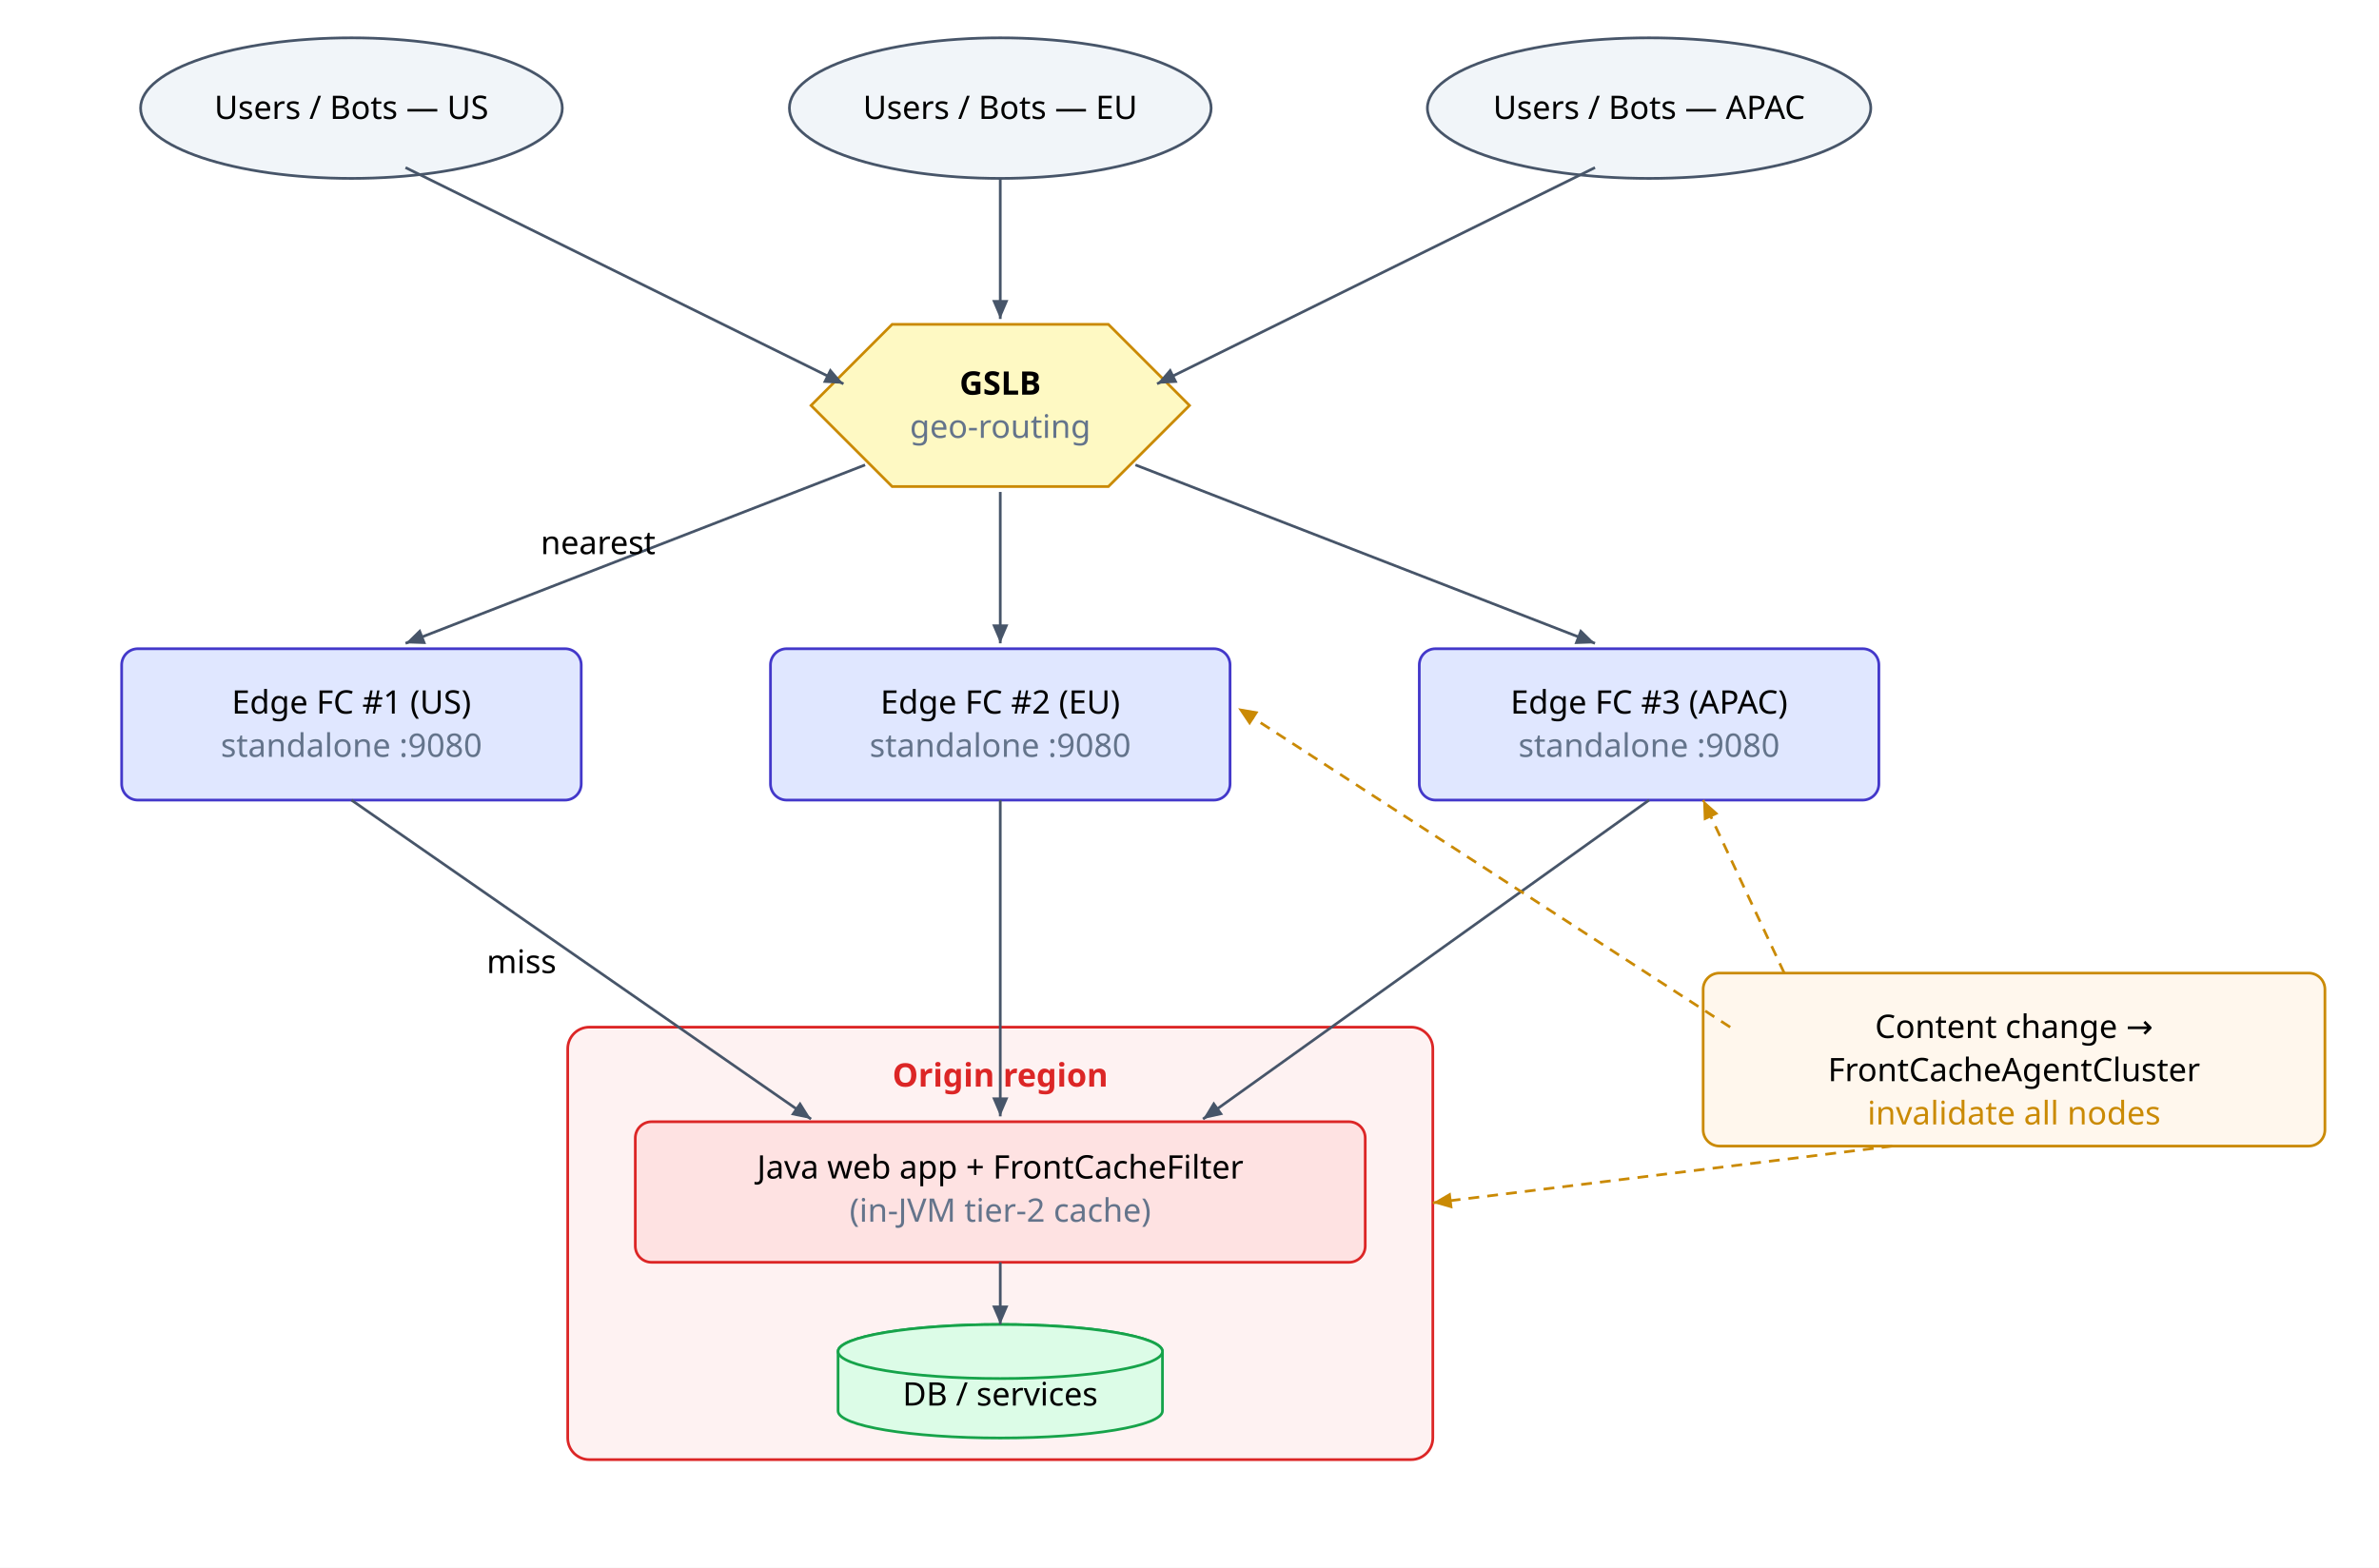
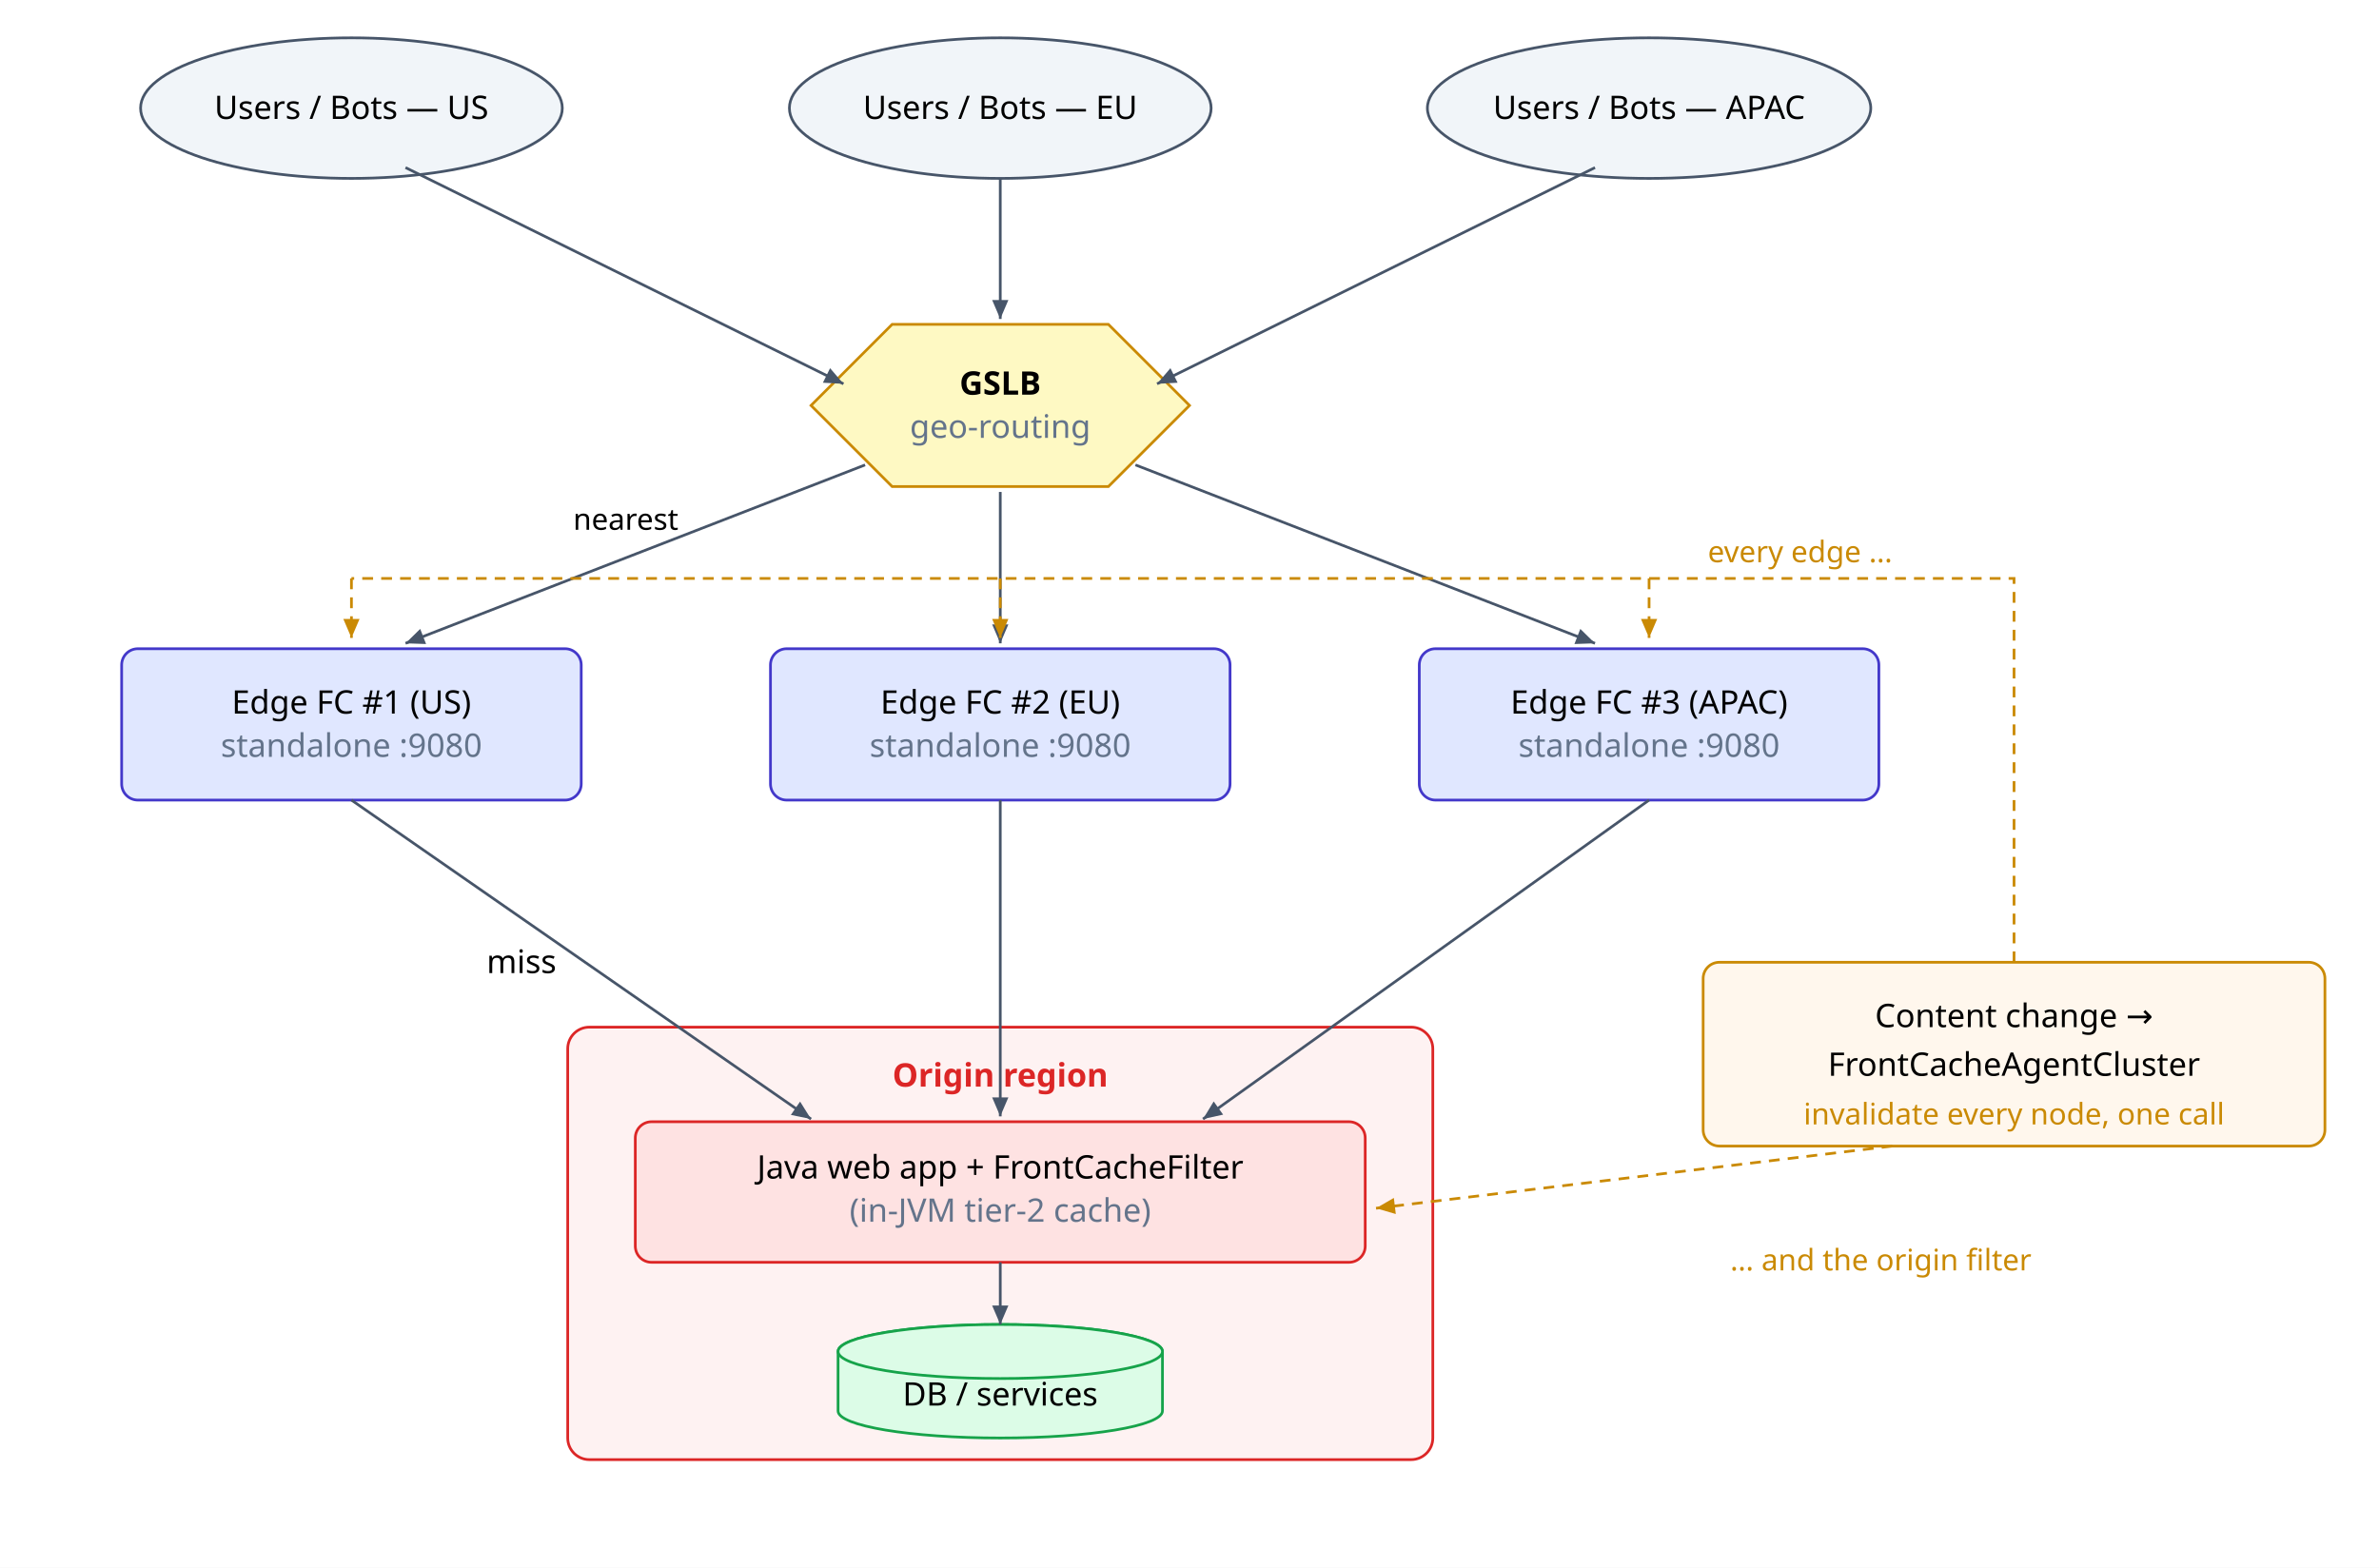
<svg xmlns="http://www.w3.org/2000/svg" viewBox="0 0 880 580" width="880" height="580" font-family="sans-serif" font-size="12">
  <defs>
    <marker id="a" markerWidth="9" markerHeight="9" refX="7" refY="3" orient="auto">
      <path d="M0,0 L7,3 L0,6 z" fill="#475569" />
    </marker>
    <marker id="am" markerWidth="9" markerHeight="9" refX="7" refY="3" orient="auto">
      <path d="M0,0 L7,3 L0,6 z" fill="#ca8a04" />
    </marker>
  </defs>
  <rect x="0" y="0" width="880" height="580" fill="#ffffff" />
  <ellipse cx="130" cy="40" rx="78" ry="26" fill="#f1f5f9" stroke="#475569" />
  <text x="130" y="44" text-anchor="middle">Users / Bots — US</text>
  <ellipse cx="370" cy="40" rx="78" ry="26" fill="#f1f5f9" stroke="#475569" />
  <text x="370" y="44" text-anchor="middle">Users / Bots — EU</text>
  <ellipse cx="610" cy="40" rx="82" ry="26" fill="#f1f5f9" stroke="#475569" />
  <text x="610" y="44" text-anchor="middle">Users / Bots — APAC</text>
  <polygon points="300,150 330,120 410,120 440,150 410,180 330,180" fill="#fef9c3" stroke="#ca8a04" />
  <text x="370" y="146" text-anchor="middle" font-weight="bold">GSLB</text>
  <text x="370" y="162" text-anchor="middle" fill="#64748b">geo-routing</text>
  <rect x="45" y="240" width="170" height="56" rx="6" fill="#e0e7ff" stroke="#4338ca" />
  <text x="130" y="264" text-anchor="middle">Edge FC #1 (US)</text>
  <text x="130" y="280" text-anchor="middle" fill="#64748b">standalone :9080</text>
  <rect x="285" y="240" width="170" height="56" rx="6" fill="#e0e7ff" stroke="#4338ca" />
  <text x="370" y="264" text-anchor="middle">Edge FC #2 (EU)</text>
  <text x="370" y="280" text-anchor="middle" fill="#64748b">standalone :9080</text>
  <rect x="525" y="240" width="170" height="56" rx="6" fill="#e0e7ff" stroke="#4338ca" />
  <text x="610" y="264" text-anchor="middle">Edge FC #3 (APAC)</text>
  <text x="610" y="280" text-anchor="middle" fill="#64748b">standalone :9080</text>
  <rect x="210" y="380" width="320" height="160" rx="8" fill="#fef2f2" stroke="#dc2626" />
  <text x="370" y="402" text-anchor="middle" font-weight="bold" fill="#dc2626">Origin region</text>
  <rect x="235" y="415" width="270" height="52" rx="6" fill="#fee2e2" stroke="#dc2626" />
  <text x="370" y="436" text-anchor="middle">Java web app + FrontCacheFilter</text>
  <text x="370" y="452" text-anchor="middle" fill="#64748b">(in-JVM tier-2 cache)</text>
  <path d="M310,500 v22 a60,10 0 0 0 120,0 v-22 a60,10 0 0 0 -120,0 z" fill="#dcfce7" stroke="#16a34a" />
  <ellipse cx="370" cy="500" rx="60" ry="10" fill="#dcfce7" stroke="#16a34a" />
  <text x="370" y="520" text-anchor="middle">DB / services</text>
-   <rect x="630" y="360" width="230" height="64" rx="6" fill="#fff7ed" stroke="#ca8a04" />
-   <text x="745" y="384" text-anchor="middle">Content change →</text>
-   <text x="745" y="400" text-anchor="middle">FrontCacheAgentCluster</text>
-   <text x="745" y="416" text-anchor="middle" fill="#ca8a04">invalidate all nodes</text>
+   <rect x="630" y="356" width="230" height="68" rx="6" fill="#fff7ed" stroke="#ca8a04" />
+   <text x="745" y="380" text-anchor="middle">Content change →</text>
+   <text x="745" y="398" text-anchor="middle">FrontCacheAgentCluster</text>
+   <text x="745" y="416" text-anchor="middle" font-size="11" fill="#ca8a04">invalidate every node, one call</text>
  <line x1="150" y1="62" x2="312" y2="142" stroke="#475569" marker-end="url(#a)" />
  <line x1="370" y1="66" x2="370" y2="118" stroke="#475569" marker-end="url(#a)" />
  <line x1="590" y1="62" x2="428" y2="142" stroke="#475569" marker-end="url(#a)" />
  <line x1="320" y1="172" x2="150" y2="238" stroke="#475569" marker-end="url(#a)" />
-   <text x="200" y="205">nearest</text>
+   <text x="212" y="196" font-size="11">nearest</text>
  <line x1="370" y1="182" x2="370" y2="238" stroke="#475569" marker-end="url(#a)" />
  <line x1="420" y1="172" x2="590" y2="238" stroke="#475569" marker-end="url(#a)" />
  <line x1="130" y1="296" x2="300" y2="414" stroke="#475569" marker-end="url(#a)" />
  <text x="180" y="360">miss</text>
  <line x1="370" y1="296" x2="370" y2="413" stroke="#475569" marker-end="url(#a)" />
  <line x1="610" y1="296" x2="445" y2="414" stroke="#475569" marker-end="url(#a)" />
  <line x1="370" y1="467" x2="370" y2="490" stroke="#475569" marker-end="url(#a)" />
-   <line x1="660" y1="360" x2="630" y2="296" stroke="#ca8a04" stroke-dasharray="4 3" marker-end="url(#am)" />
-   <line x1="700" y1="424" x2="530" y2="445" stroke="#ca8a04" stroke-dasharray="4 3" marker-end="url(#am)" />
-   <line x1="640" y1="380" x2="458" y2="262" stroke="#ca8a04" stroke-dasharray="4 3" marker-end="url(#am)" />
+   <path d="M745,356 V214 H130" fill="none" stroke="#ca8a04" stroke-dasharray="4 3" />
+   <line x1="130" y1="214" x2="130" y2="236" stroke="#ca8a04" stroke-dasharray="4 3" marker-end="url(#am)" />
+   <line x1="370" y1="214" x2="370" y2="236" stroke="#ca8a04" stroke-dasharray="4 3" marker-end="url(#am)" />
+   <line x1="610" y1="214" x2="610" y2="236" stroke="#ca8a04" stroke-dasharray="4 3" marker-end="url(#am)" />
+   <line x1="700" y1="424" x2="509" y2="447" stroke="#ca8a04" stroke-dasharray="4 3" marker-end="url(#am)" />
+   <text x="700" y="208" text-anchor="end" font-size="11" fill="#ca8a04">every edge …</text>
+   <text x="640" y="470" font-size="11" fill="#ca8a04">… and the origin filter</text>
</svg>
